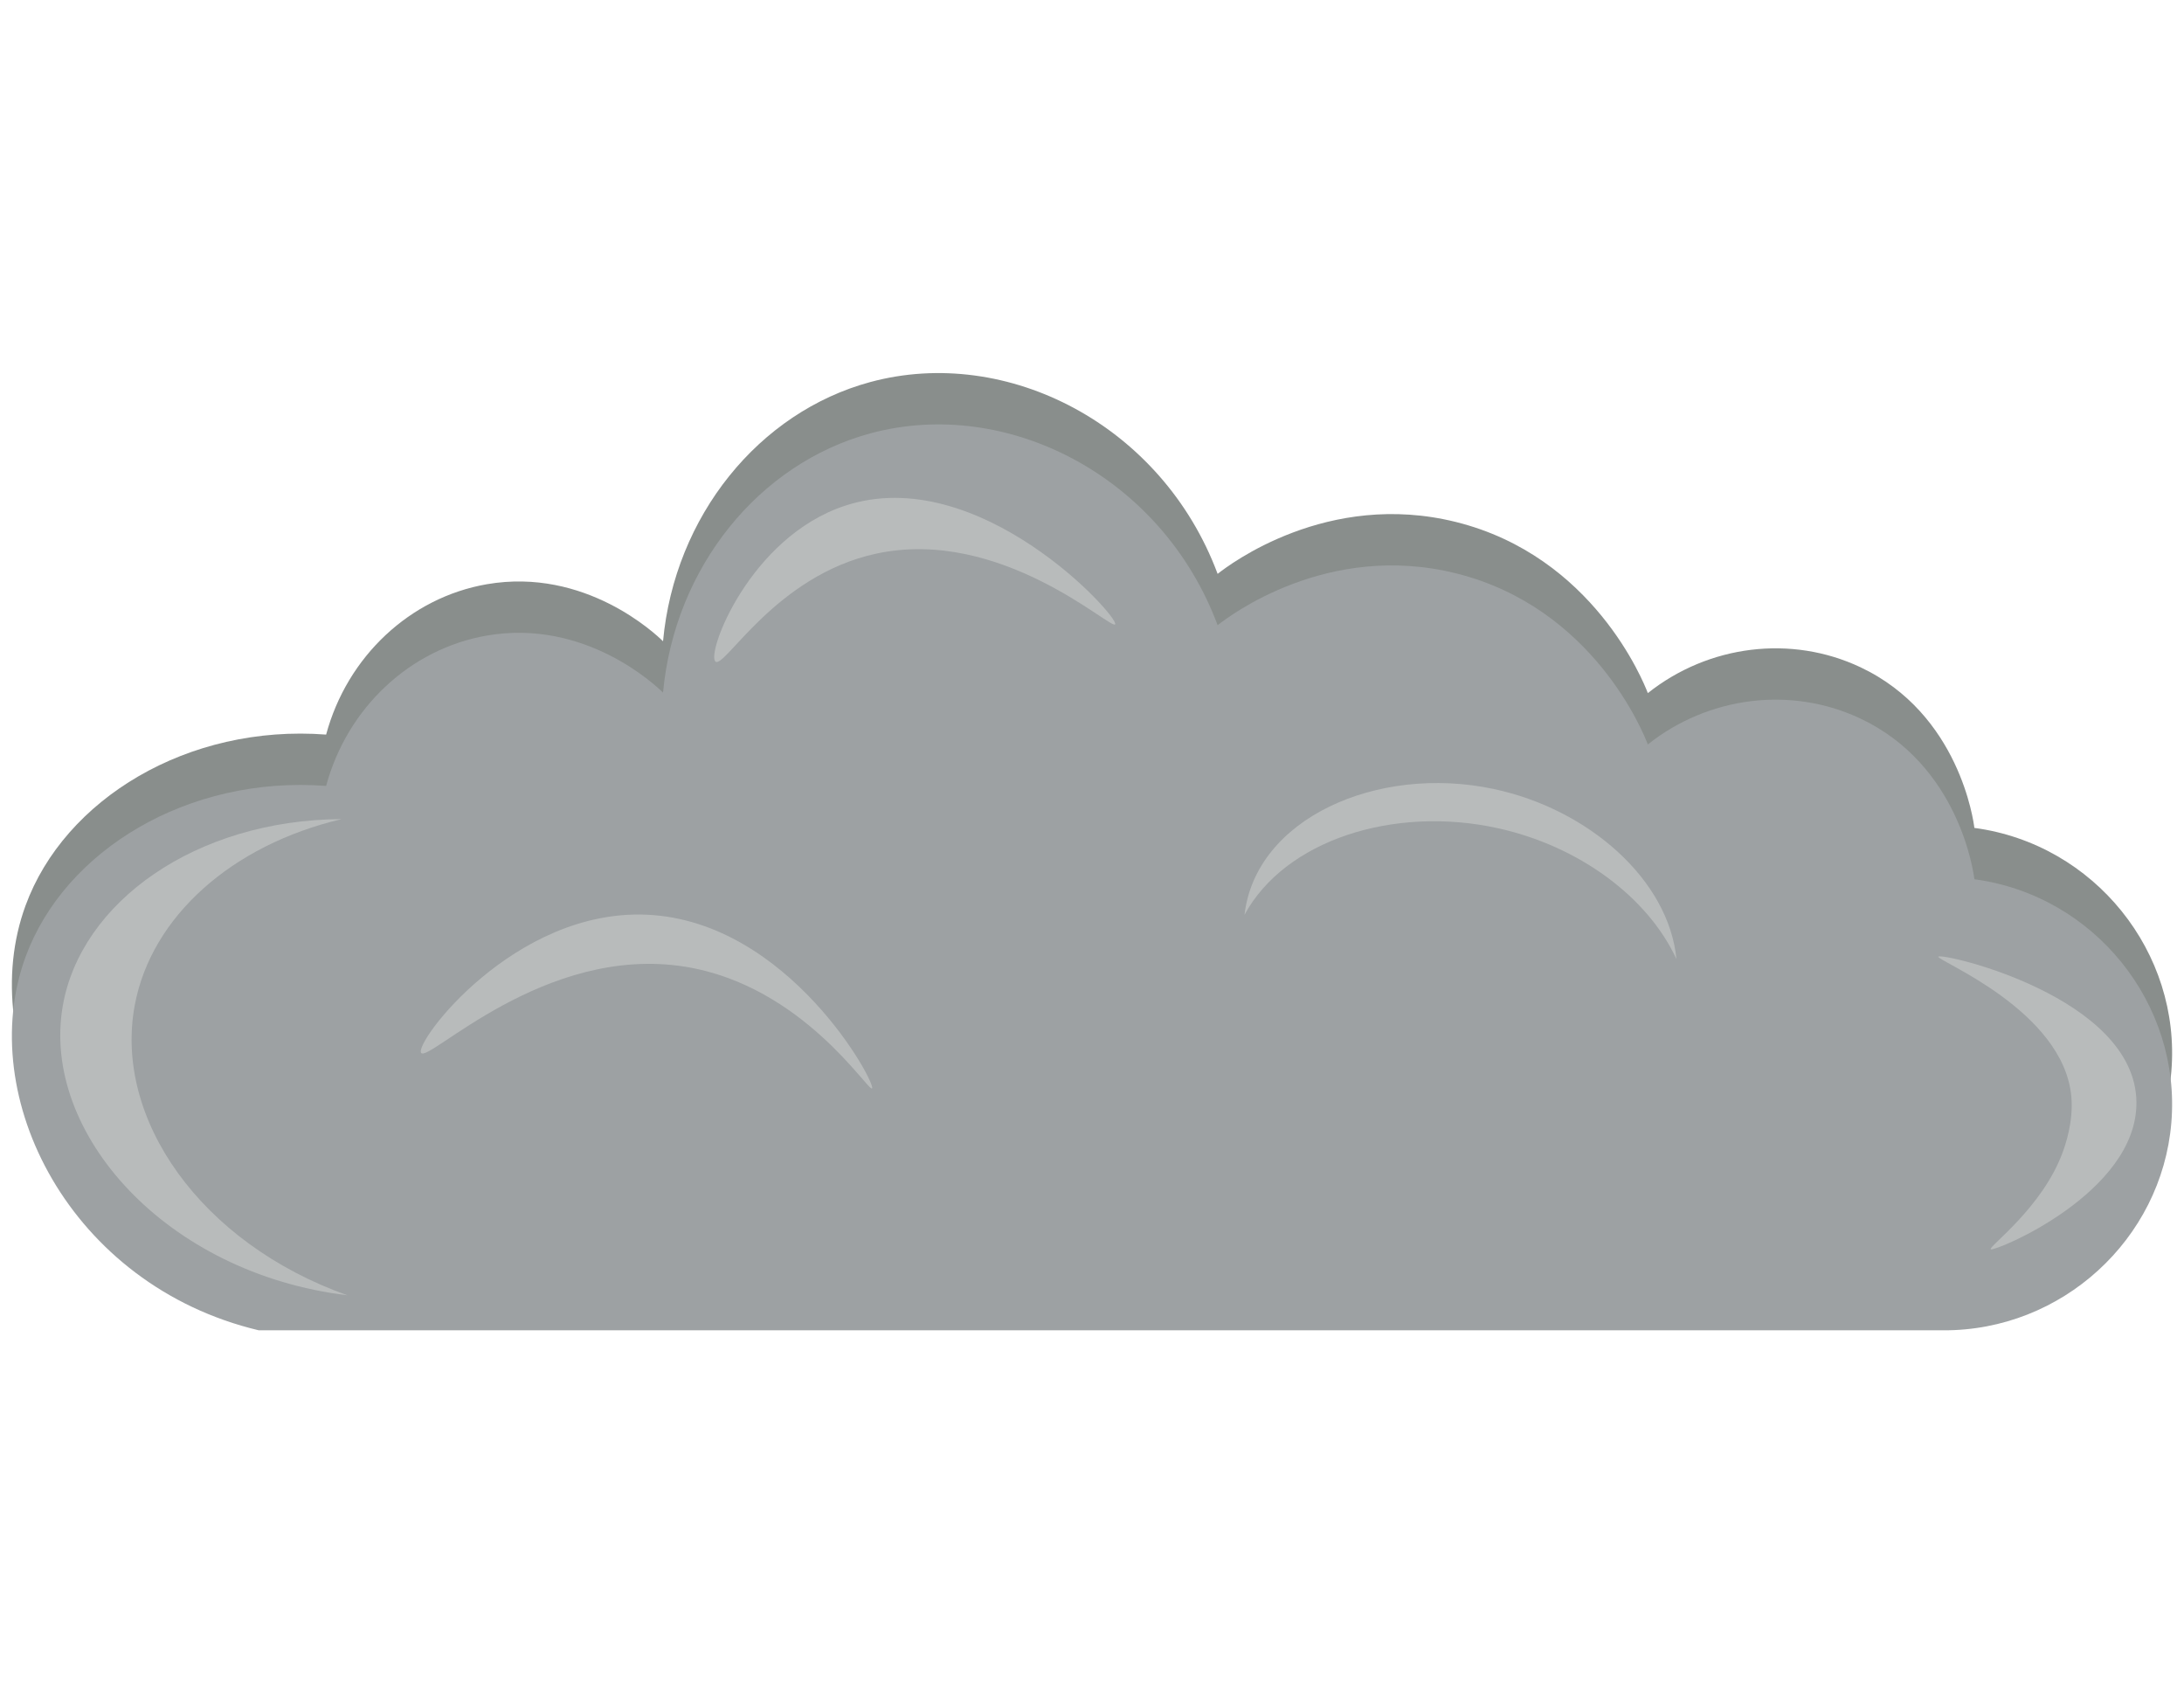
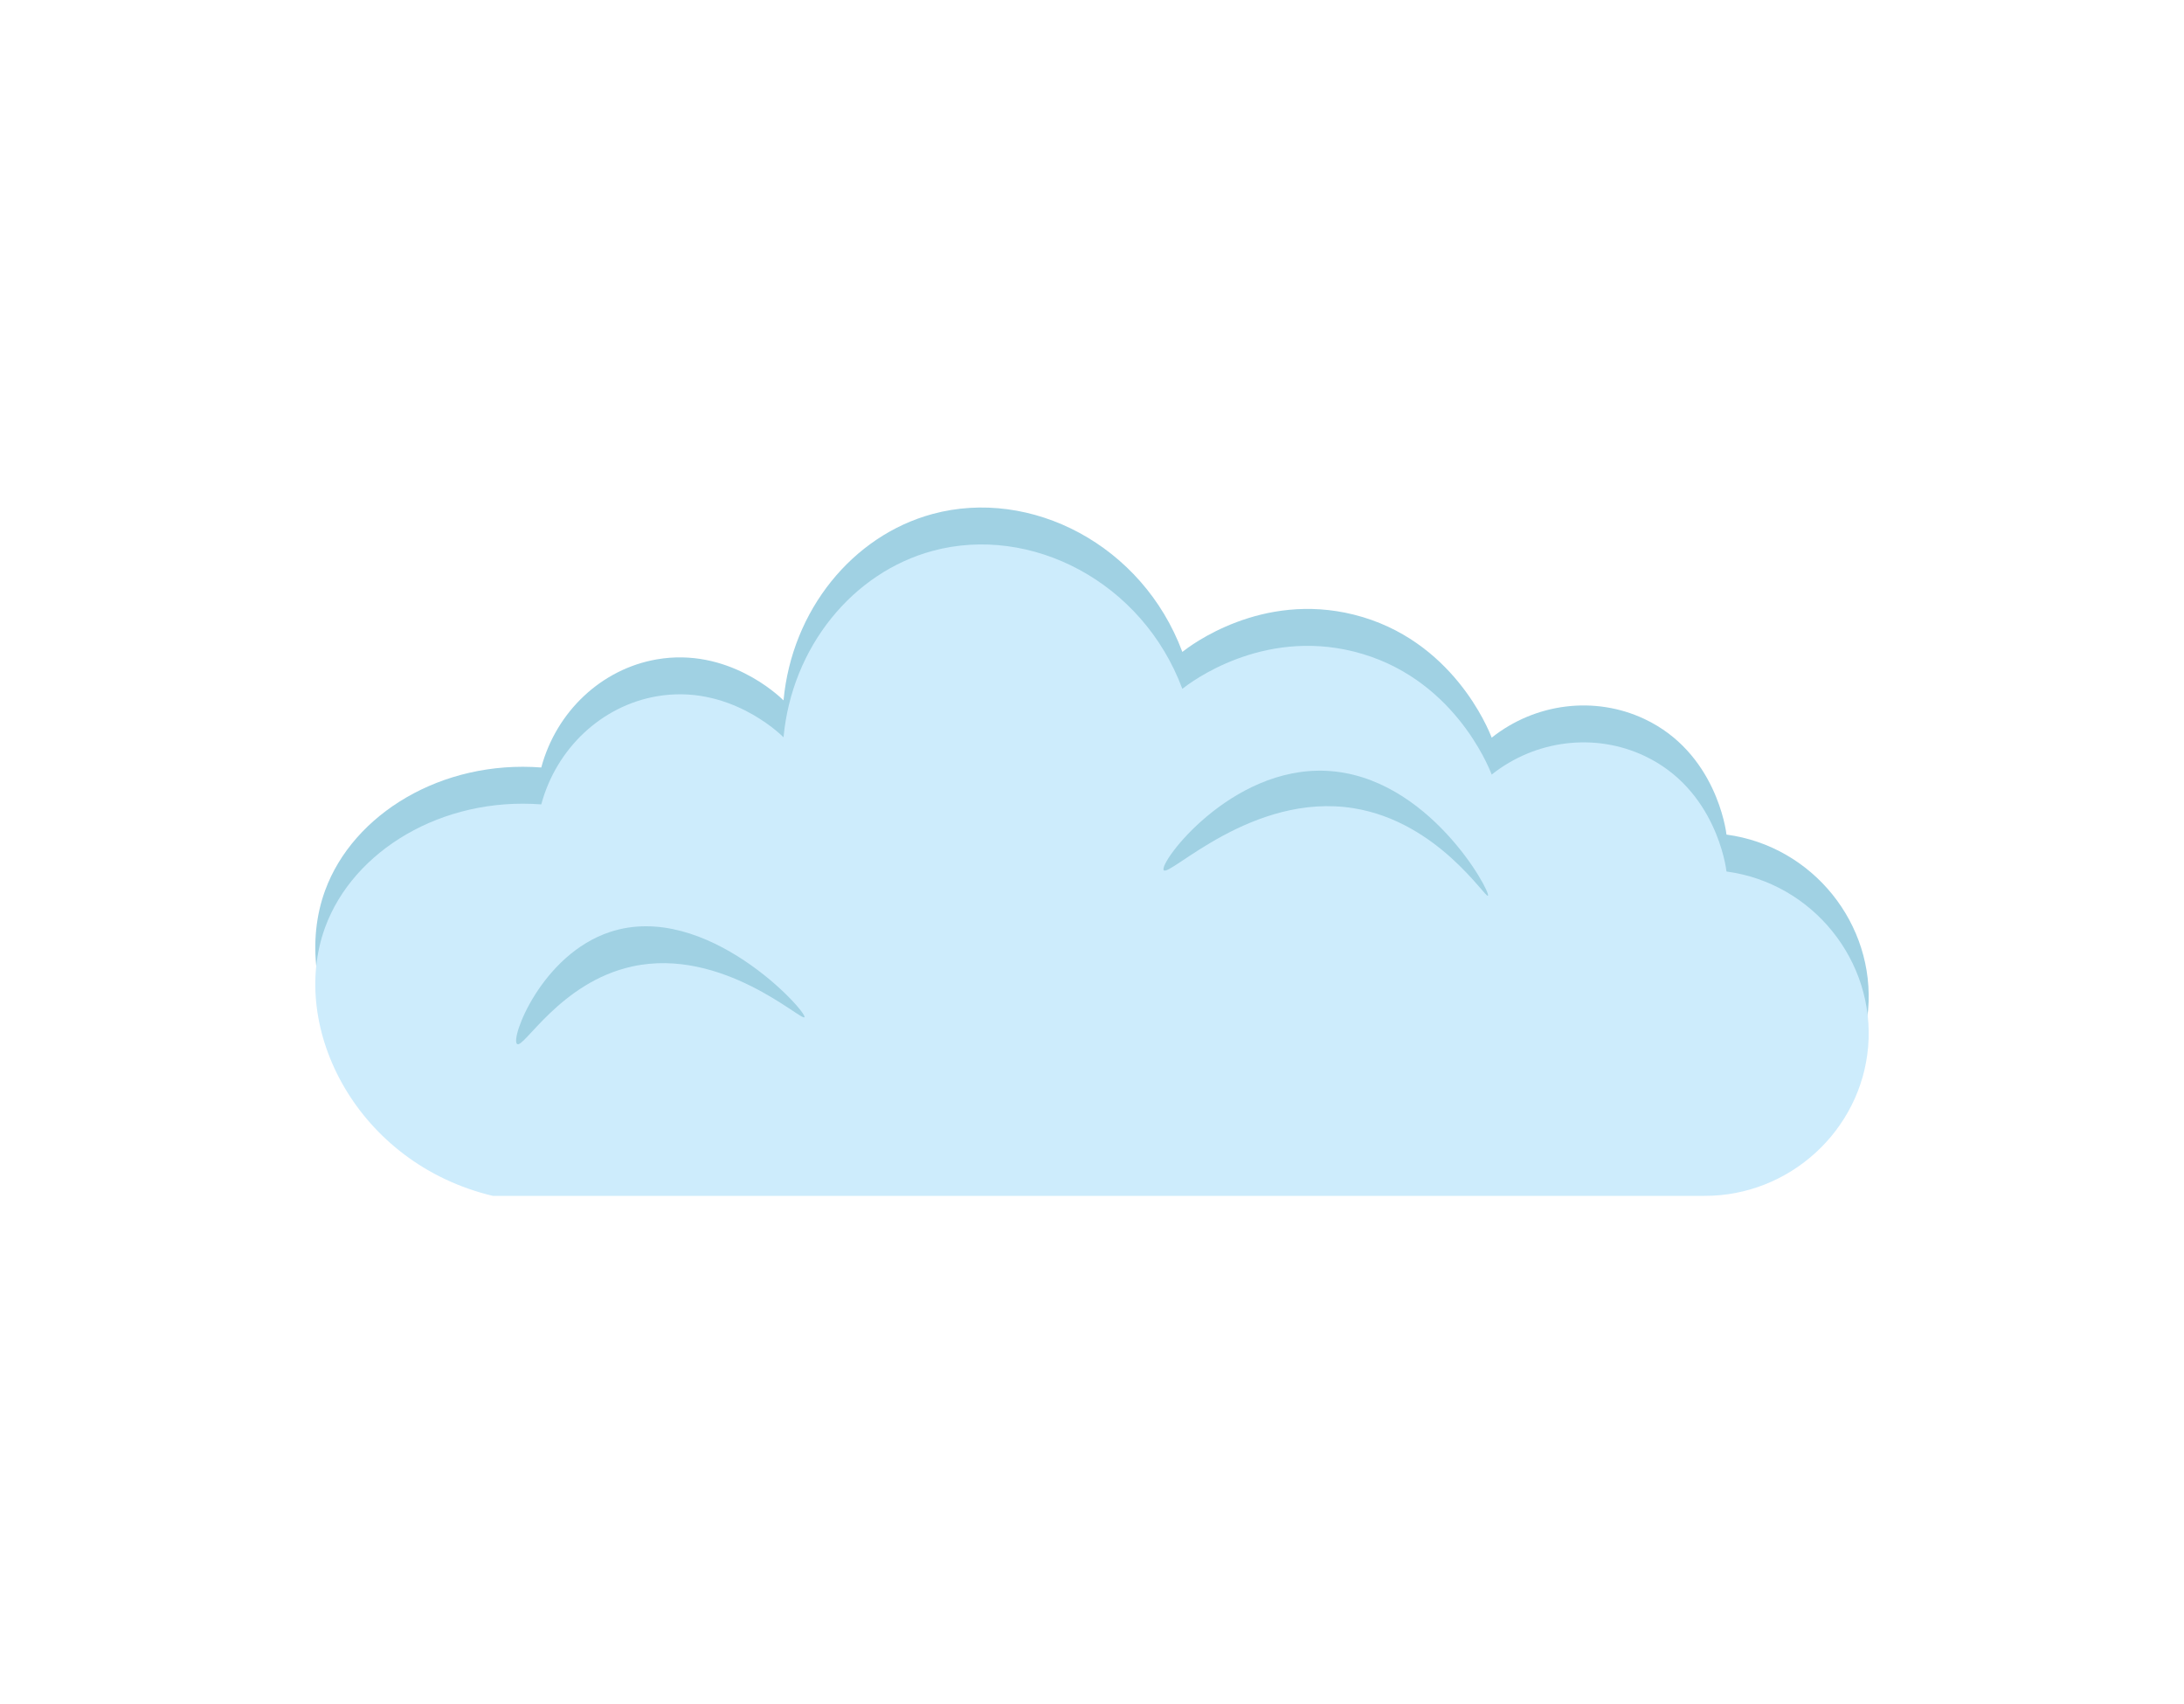
<svg xmlns="http://www.w3.org/2000/svg" id="Layer_1" data-name="Layer 1" viewBox="0 0 1621.417 1264.252">
  <defs>
    <style>
      .cls-1 {
-         fill: #898e8c;
+         fill: #cdecfc;
      }

      .cls-2 {
-         fill: #9da1a3;
-       }
- 
-       .cls-3 {
-         fill: #b8bbbb;
+         fill: #a0d1e3;
      }
    </style>
  </defs>
-   <g>
-     <path class="cls-1" d="M242.118,545.21c15.677-58.046,62.392-101.744,119.288-111.593,73.186-12.668,125.6,37.179,130.832,42.328,8.616-92.935,71.169-170.036,153.921-192.401,101.366-27.397,216.574,31.788,257.817,142.376,8.569-6.755,81.534-62.257,177.008-38.48,101.868,25.369,139.162,118.529,142.377,126.984,45.194-35.878,106.528-43.381,157.768-19.241,73.504,34.628,84.108,114.525,84.656,119.288,89.137,11.951,153.674,92.533,146.225,180.857-7.29,86.431-81.325,154.329-169.312,153.92H192.094C52.016,915.918-18.958,775.822,18.933,672.194c28.959-79.198,120.664-134.799,223.185-126.984Z" />
-     <path class="cls-2" d="M242.118,583.312c15.677-58.046,62.392-101.744,119.288-111.593,73.186-12.668,125.6,37.179,130.832,42.328,8.616-92.935,71.169-170.036,153.921-192.401,101.366-27.397,216.574,31.788,257.817,142.376,8.569-6.755,81.534-62.257,177.008-38.48,101.868,25.369,139.162,118.529,142.377,126.985,45.194-35.878,106.528-43.381,157.768-19.241,73.504,34.628,84.108,114.525,84.656,119.288,89.137,11.951,153.674,92.533,146.225,180.857-7.29,86.431-81.325,154.329-169.312,153.92H192.094C52.016,954.021-18.958,813.925,18.933,710.297c28.959-79.198,120.664-134.799,223.185-126.984Z" />
-     <path class="cls-3" d="M531.167,491.017c-7.067-5.912,25.359-92.245,95.973-115.606,99.498-32.916,203.945,82.637,200.77,87.972-2.728,4.583-84.72-72.524-177.533-52.444-74.626,16.145-112.535,85.663-119.211,80.079Z" />
-     <path class="cls-3" d="M312.638,781.42c-5.237-7.668,69.153-107.004,167.739-102.516,105.553,4.805,170.358,125.508,167.038,128.902-2.755,2.817-51.443-76.15-138.529-90.275-104.66-16.976-190.927,71.681-196.249,63.889Z" />
-     <path class="cls-3" d="M1439.093,710.061c1.902-3.358,146.405,29.591,147.015,108.109.521,67.034-104.279,110.647-108.1,109.057-.034-.015-.058-.024-.085-.052-1.851-1.905,38.471-30.839,53.493-72.128,1.843-5.065,7.977-22.394,6.368-40.921-5.57-64.121-100.293-101.237-98.69-104.065Z" />
-   </g>
-   <path class="cls-3" d="M257.882,961.351c-134.64-16.197-227.408-120.512-211.342-214.42,13.249-77.441,98.904-138.423,207.048-138.98-81.376,19.157-141.245,72.261-153.544,138.09-15.745,84.285,48.895,176.563,157.838,215.31Z" />
-   <path class="cls-3" d="M923.929,678.976c8.27-71.554,98.553-111.569,184.589-93.476,70.95,14.92,130.416,67.547,136.092,126.373-21.285-46.133-72.365-83.962-132.727-97.208-77.284-16.959-157.981,8.97-187.955,64.311Z" />
+   <path class="cls-2" d="M401.84,569.625c11.273-41.741,44.865-73.163,85.779-80.245,52.628-9.11,90.318,26.735,94.081,30.438,6.195-66.829,51.177-122.271,110.683-138.354,72.892-19.701,155.737,22.858,185.394,102.382,6.162-4.858,58.63-44.769,127.285-27.67,73.253,18.243,100.071,85.233,102.382,91.314,32.499-25.799,76.604-31.195,113.45-13.836,52.856,24.901,60.482,82.354,60.875,85.779,64.098,8.594,110.506,66.54,105.149,130.053-5.242,62.152-58.48,110.977-121.751,110.683H365.868c-100.729-23.969-151.766-124.711-124.518-199.229,20.824-56.951,86.768-96.933,160.49-91.314Z" />
+   <path class="cls-1" d="M401.84,597.024c11.273-41.741,44.865-73.163,85.779-80.246,52.628-9.11,90.318,26.735,94.081,30.438,6.195-66.829,51.177-122.271,110.683-138.354,72.892-19.701,155.737,22.858,185.394,102.382,6.162-4.858,58.63-44.769,127.285-27.67,73.253,18.243,100.071,85.234,102.382,91.314,32.499-25.8,76.604-31.195,113.45-13.836,52.856,24.901,60.482,82.354,60.875,85.779,64.098,8.594,110.506,66.54,105.149,130.053-5.242,62.152-58.48,110.977-121.751,110.683H365.868c-100.729-23.969-151.766-124.711-124.518-199.229,20.824-56.951,86.768-96.933,160.49-91.314Z" />
+   <path class="cls-2" d="M383.846,774.845c-5.082-4.252,18.236-66.333,69.013-83.131,71.548-23.67,146.655,59.424,144.372,63.26-1.962,3.296-60.921-52.151-127.662-37.712-53.663,11.61-80.923,61.6-85.724,57.584Z" />
+   <path class="cls-2" d="M863.941,645.825c-3.766-5.514,49.727-76.946,120.62-73.718,75.902,3.455,122.503,90.252,120.116,92.692-1.981,2.025-36.992-54.759-99.615-64.916-75.26-12.207-137.294,51.545-141.121,45.942Z" />
</svg>
